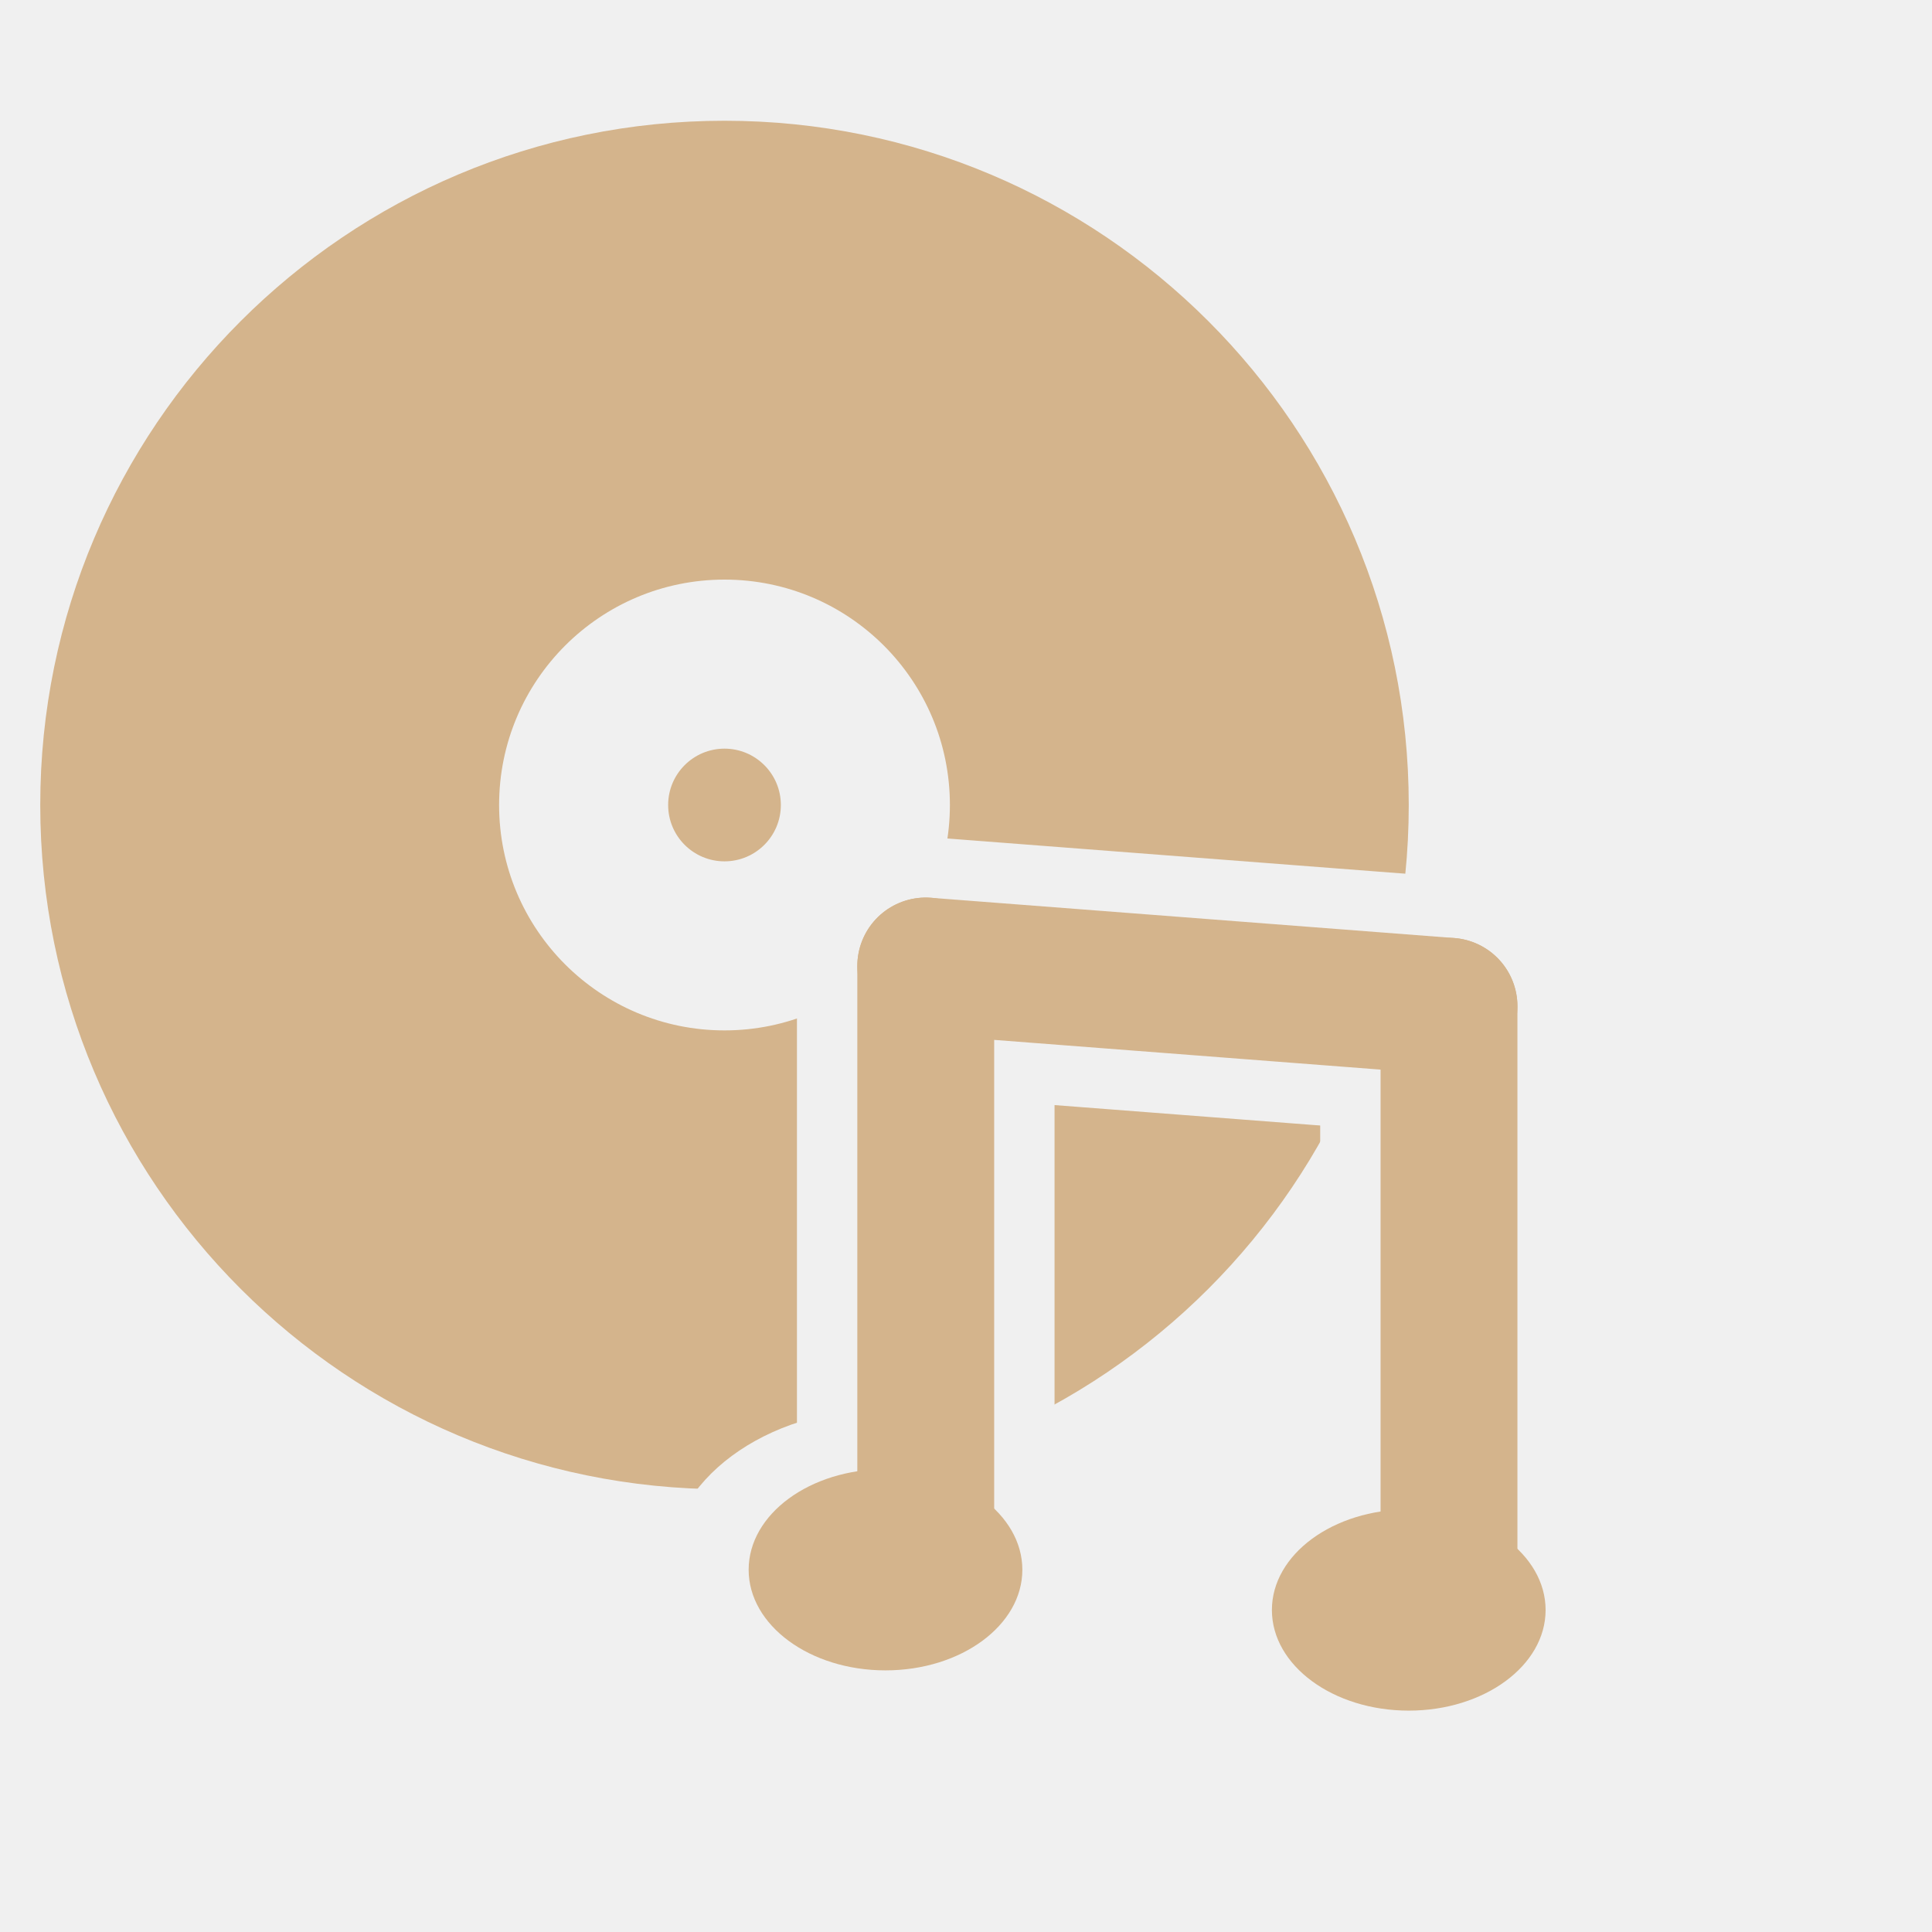
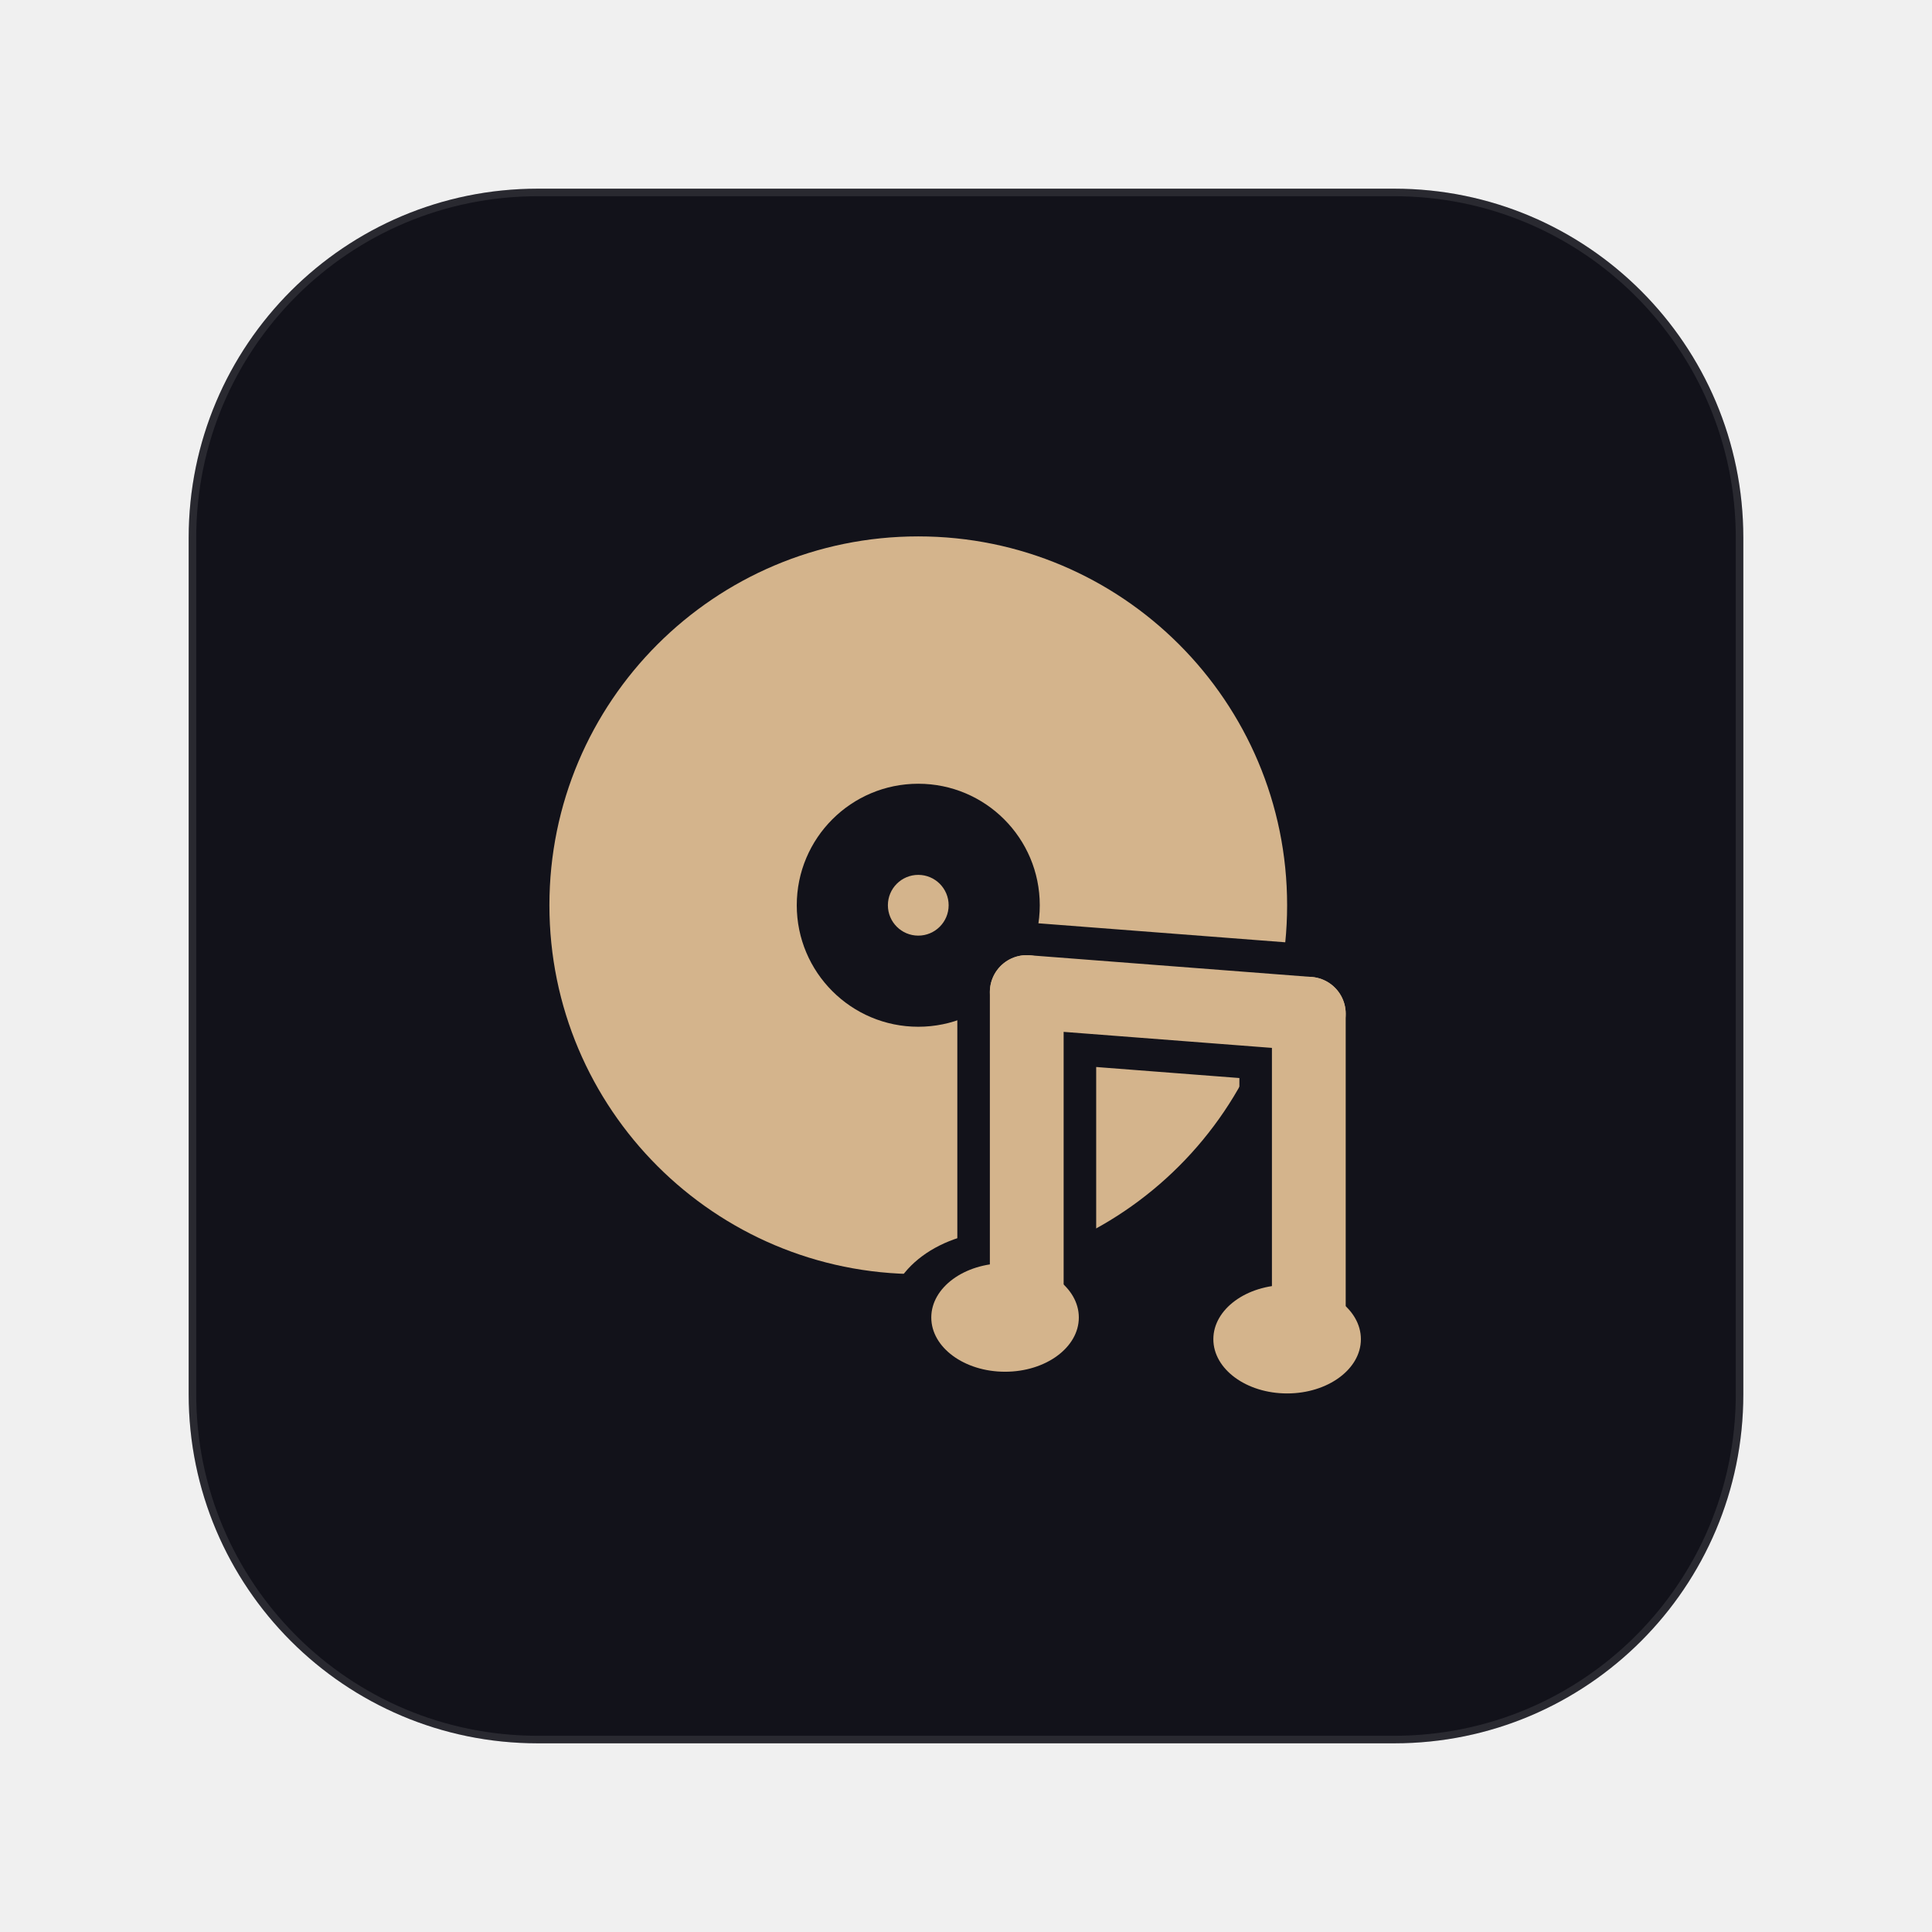
- <svg xmlns="http://www.w3.org/2000/svg" viewBox="0 0 24 24">
+ <svg xmlns="http://www.w3.org/2000/svg" viewBox="0 0 1024 1024">
  <defs>
    <mask id="tt-cutouts">
-       <rect width="24" height="24" fill="white" />
+       <rect x="-4" y="-4" width="32" height="32" fill="white" />
      <circle cx="9" cy="10" r="2.8" fill="black" />
      <circle cx="9" cy="10" r="0.7" fill="white" />
      <g fill="black" stroke="black" stroke-width="3.2" stroke-linecap="round" stroke-linejoin="round">
        <line x1="11.5" y1="19" x2="11.5" y2="12" />
        <line x1="18" y1="19.5" x2="18" y2="12.5" />
        <line x1="11.5" y1="12" x2="18" y2="12.5" />
        <ellipse cx="11" cy="19.5" rx="2.7" ry="2" stroke="none" />
        <ellipse cx="17.5" cy="20" rx="2.7" ry="2" stroke="none" />
      </g>
    </mask>
  </defs>
-   <circle cx="9" cy="10" r="8.5" fill="#d4b48c" mask="url(#tt-cutouts)" />
-   <g fill="#d4b48c" stroke="#d4b48c" stroke-width="1.7" stroke-linecap="round" stroke-linejoin="round">
-     <line x1="11.5" y1="19" x2="11.5" y2="12" />
-     <line x1="18" y1="19.5" x2="18" y2="12.5" />
-     <line x1="11.5" y1="12" x2="18" y2="12.5" />
-     <ellipse cx="11" cy="19.5" rx="1.7" ry="1.25" stroke="none" />
-     <ellipse cx="17.5" cy="20" rx="1.7" ry="1.25" stroke="none" />
+   <rect x="100" y="100" width="824" height="824" rx="185" fill="#12121a" />
+   <rect x="102" y="102" width="820" height="820" rx="183" fill="none" stroke="rgba(255,255,255,0.10)" stroke-width="4" />
+   <g transform="translate(279.7, 249.8) scale(23)">
+     <circle cx="9" cy="10" r="8.5" fill="#d4b48c" mask="url(#tt-cutouts)" />
+     <g fill="#d4b48c" stroke="#d4b48c" stroke-width="1.7" stroke-linecap="round" stroke-linejoin="round">
+       <line x1="11.5" y1="19" x2="11.5" y2="12" />
+       <line x1="18" y1="19.5" x2="18" y2="12.5" />
+       <line x1="11.5" y1="12" x2="18" y2="12.5" />
+       <ellipse cx="11" cy="19.5" rx="1.7" ry="1.25" stroke="none" />
+       <ellipse cx="17.5" cy="20" rx="1.7" ry="1.25" stroke="none" />
+     </g>
  </g>
</svg>
